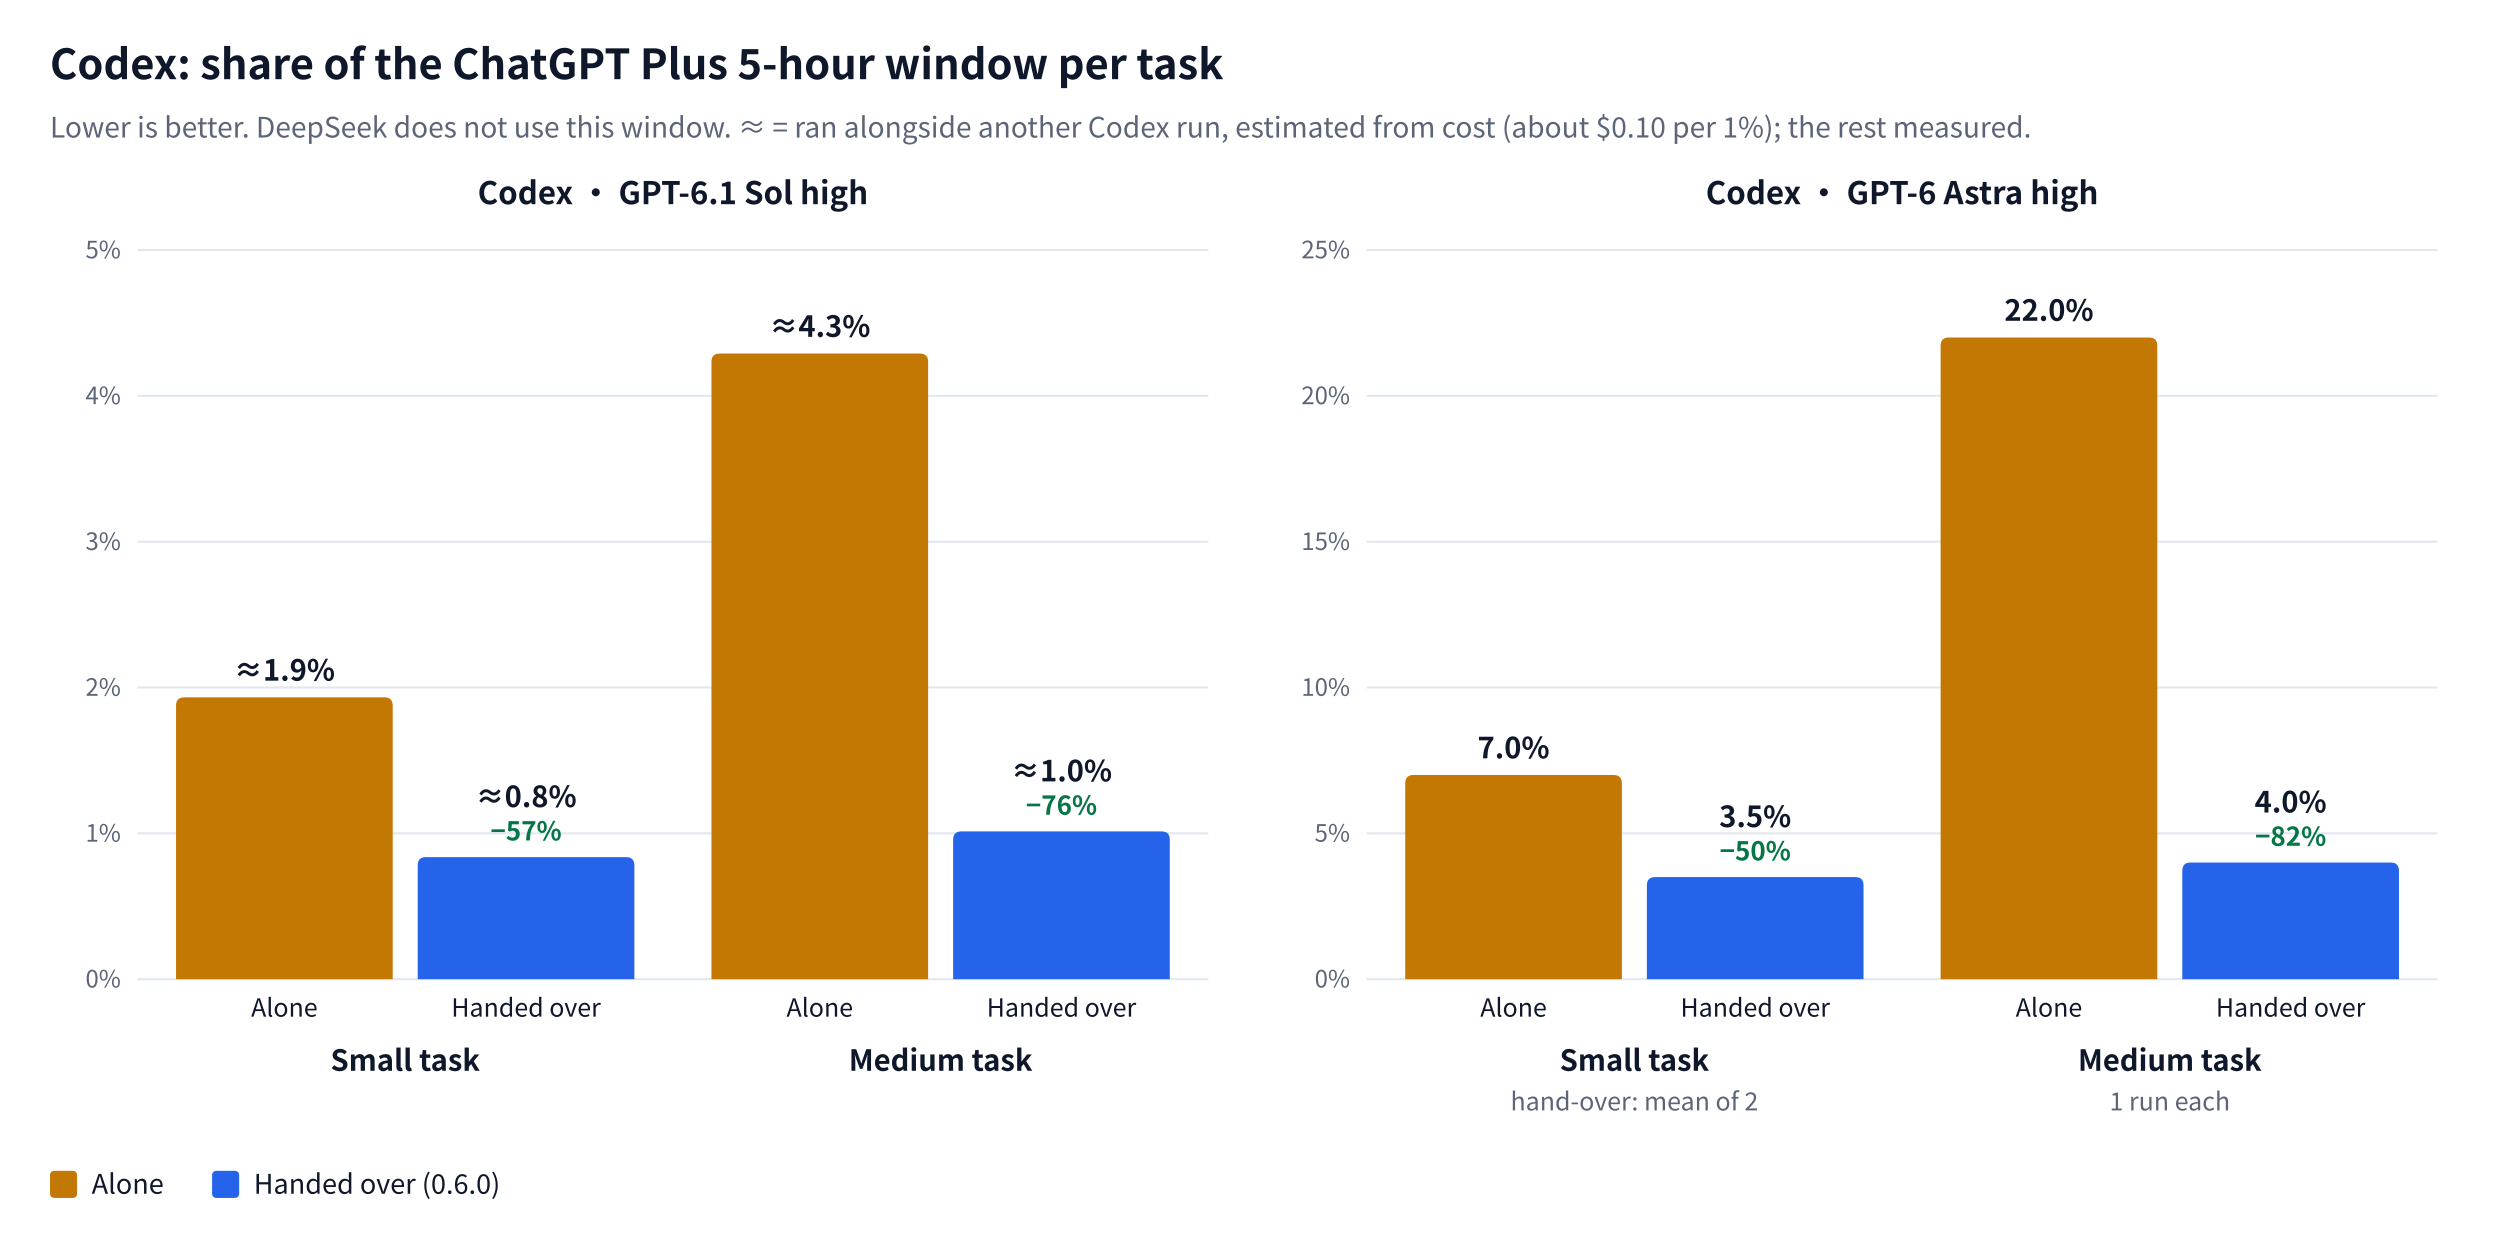
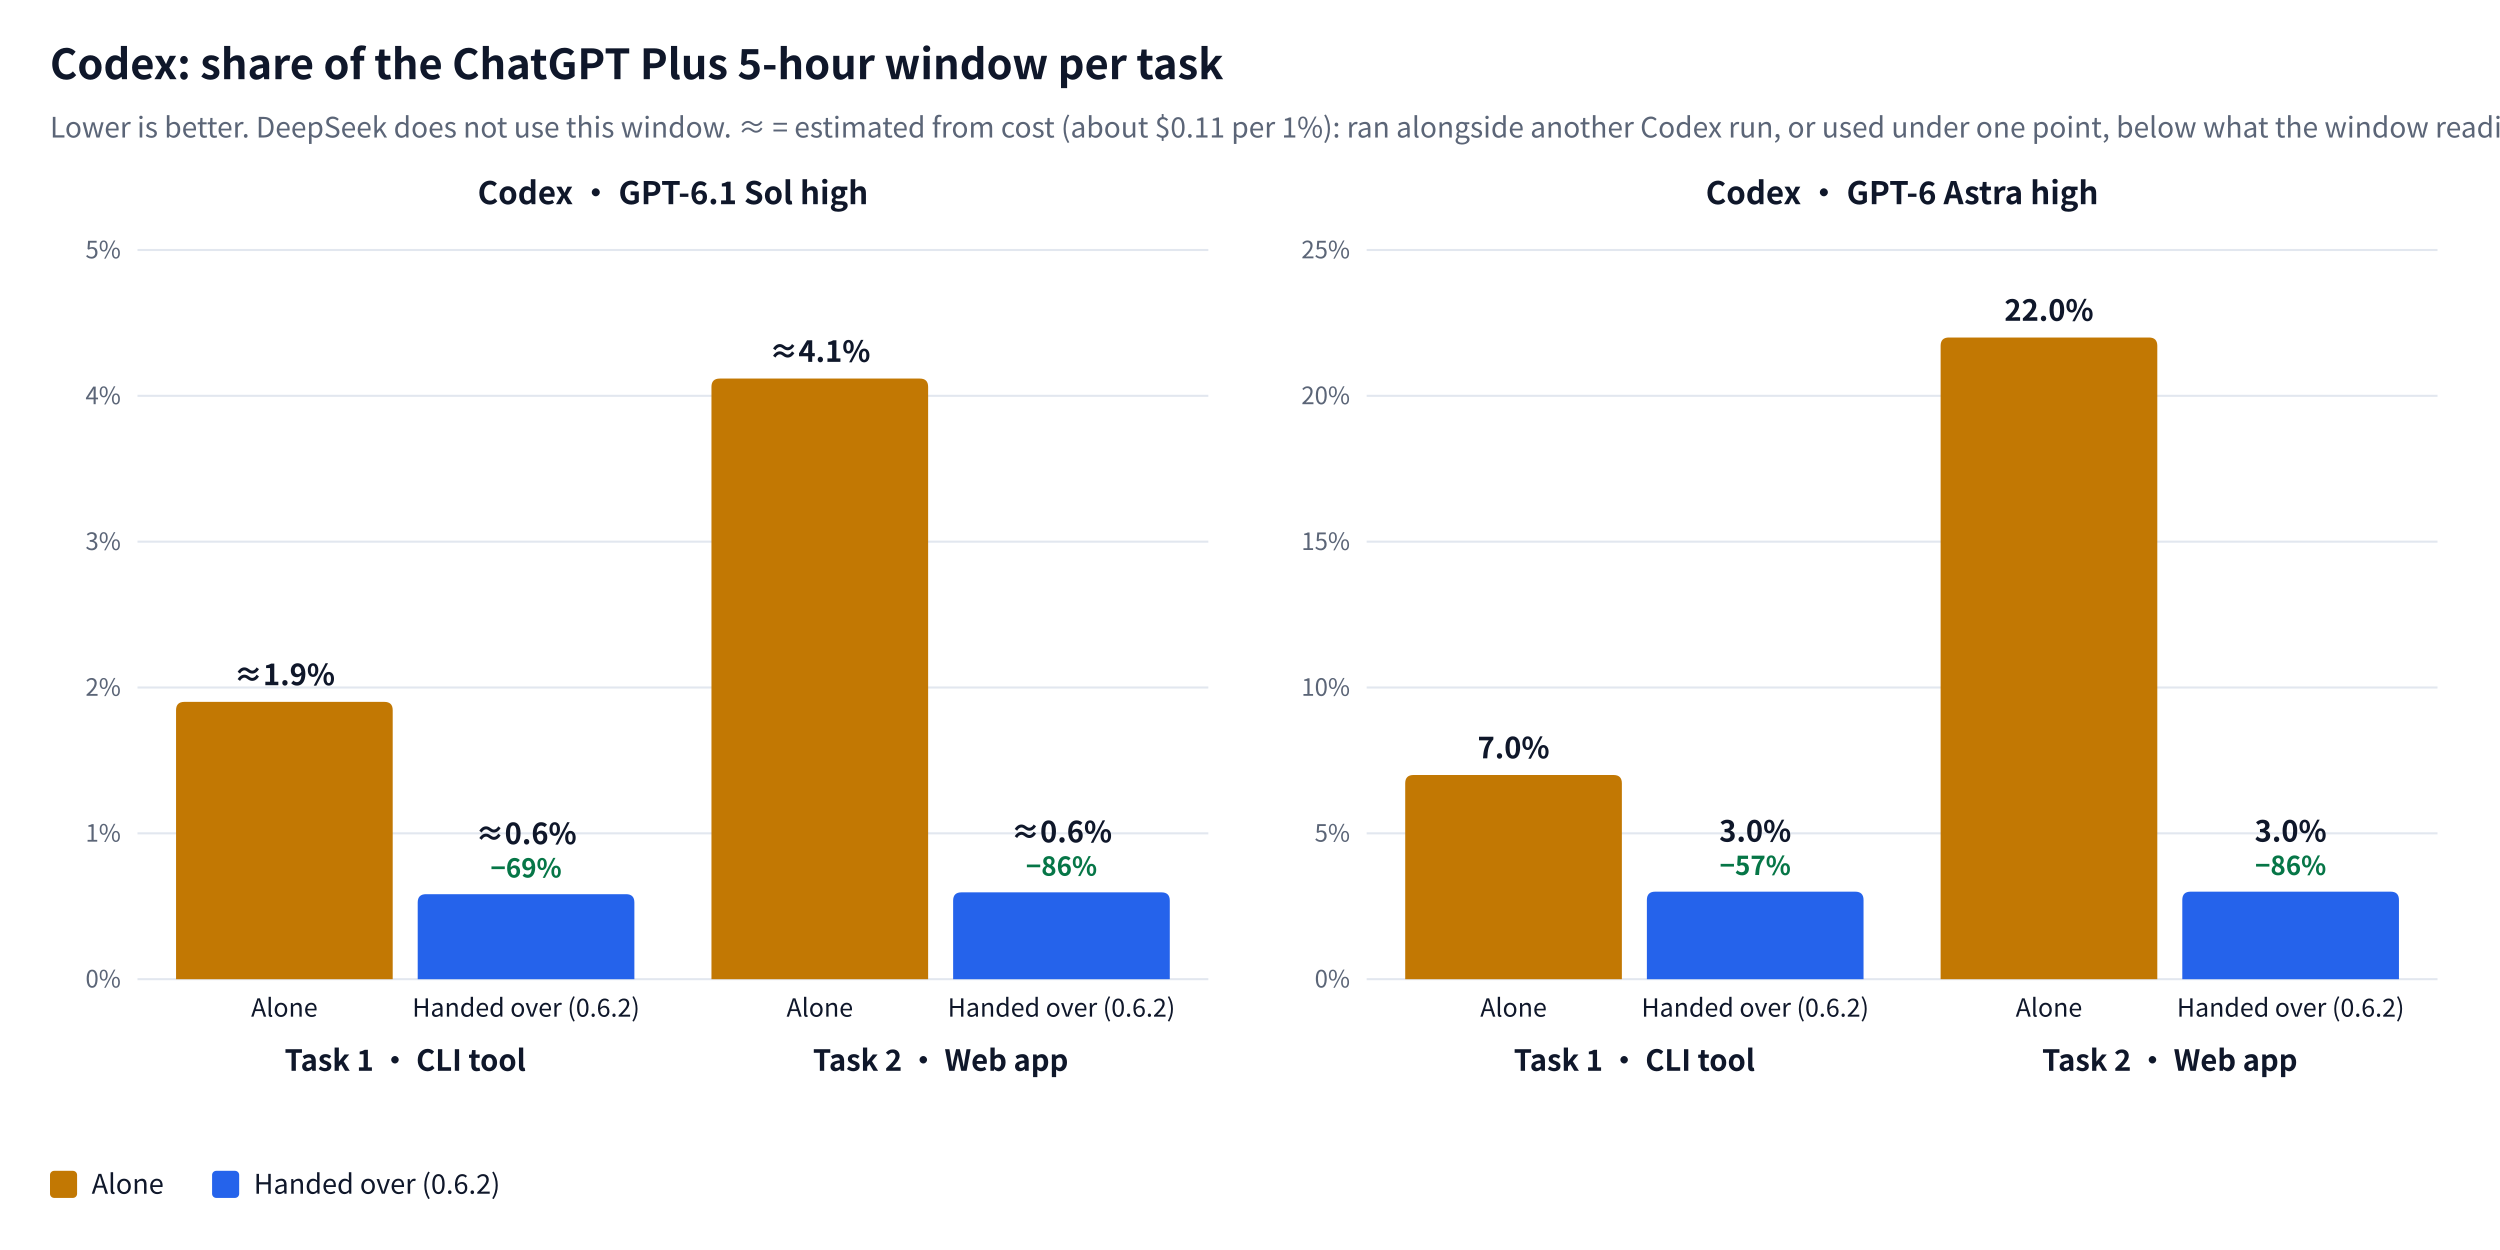
<svg xmlns="http://www.w3.org/2000/svg" width="1200" height="600" viewBox="0 0 1200 600" font-family="-apple-system, 'Segoe UI', 'PingFang SC', 'Noto Sans CJK SC', Helvetica, Arial, sans-serif">
  <rect width="1200" height="600" fill="#FFFFFF" />
  <text x="24" y="38" font-size="20" font-weight="600" fill="#0F172A">Codex: share of the ChatGPT Plus 5-hour window per task</text>
-   <text x="24" y="66" font-size="13.5" fill="#5B6577">Lower is better. DeepSeek does not use this window. ≈ = ran alongside another Codex run, estimated from cost (about $0.10 per 1%); the rest measured.</text>
+   <text x="24" y="66" font-size="13.5" fill="#5B6577">Lower is better. DeepSeek does not use this window. ≈ = estimated from cost (about $0.11 per 1%): ran alongside another Codex run, or used under one point, below what the window reading shows; the rest measured.</text>
  <text x="323" y="98" font-size="15" font-weight="600" fill="#0F172A" text-anchor="middle">Codex · GPT-6.1 Sol high</text>
  <line x1="66" x2="580" y1="470" y2="470" stroke="#E2E7EF" />
  <text x="58" y="474" font-size="11.5" fill="#5B6577" text-anchor="end">0%</text>
  <line x1="66" x2="580" y1="400" y2="400" stroke="#E2E7EF" />
  <text x="58" y="404" font-size="11.5" fill="#5B6577" text-anchor="end">1%</text>
  <line x1="66" x2="580" y1="330" y2="330" stroke="#E2E7EF" />
  <text x="58" y="334" font-size="11.5" fill="#5B6577" text-anchor="end">2%</text>
  <line x1="66" x2="580" y1="260" y2="260" stroke="#E2E7EF" />
  <text x="58" y="264" font-size="11.5" fill="#5B6577" text-anchor="end">3%</text>
  <line x1="66" x2="580" y1="190" y2="190" stroke="#E2E7EF" />
  <text x="58" y="194" font-size="11.5" fill="#5B6577" text-anchor="end">4%</text>
  <line x1="66" x2="580" y1="120" y2="120" stroke="#E2E7EF" />
  <text x="58" y="124" font-size="11.5" fill="#5B6577" text-anchor="end">5%</text>
-   <path d="M84.5,470 V338.717 Q84.5,334.717 88.5,334.717 H184.5 Q188.5,334.717 188.5,338.717 V470 Z" fill="#C27803" />
-   <text x="136.5" y="326.717" font-size="14" font-weight="600" fill="#0F172A" text-anchor="middle">≈1.9%</text>
+   <path d="M84.5,470 V340.904 Q84.5,336.904 88.5,336.904 H184.5 Q188.5,336.904 188.5,340.904 V470 Z" fill="#C27803" />
+   <text x="136.5" y="328.904" font-size="14" font-weight="600" fill="#0F172A" text-anchor="middle">≈1.9%</text>
  <text x="136.5" y="488" font-size="12" fill="#0F172A" text-anchor="middle">Alone</text>
-   <path d="M200.5,470 V415.409 Q200.5,411.409 204.5,411.409 H300.5 Q304.5,411.409 304.5,415.409 V470 Z" fill="#2563EB" />
-   <text x="252.5" y="387.409" font-size="14" font-weight="600" fill="#0F172A" text-anchor="middle">≈0.8%</text>
-   <text x="252.5" y="488" font-size="12" fill="#0F172A" text-anchor="middle">Handed over</text>
-   <text x="252.5" y="403.409" font-size="12.5" font-weight="600" fill="#067647" text-anchor="middle">−57%</text>
-   <text x="194.5" y="514" font-size="14" font-weight="600" fill="#0F172A" text-anchor="middle">Small task</text>
-   <path d="M341.5,470 V173.705 Q341.5,169.705 345.5,169.705 H441.5 Q445.5,169.705 445.5,173.705 V470 Z" fill="#C27803" />
-   <text x="393.5" y="161.705" font-size="14" font-weight="600" fill="#0F172A" text-anchor="middle">≈4.3%</text>
+   <path d="M200.5,470 V433.203 Q200.5,429.203 204.5,429.203 H300.5 Q304.5,429.203 304.5,433.203 V470 Z" fill="#2563EB" />
+   <text x="252.5" y="405.203" font-size="14" font-weight="600" fill="#0F172A" text-anchor="middle">≈0.6%</text>
+   <text x="252.5" y="488" font-size="12" fill="#0F172A" text-anchor="middle">Handed over (0.6.2)</text>
+   <text x="252.5" y="421.203" font-size="12.5" font-weight="600" fill="#067647" text-anchor="middle">−69%</text>
+   <text x="194.5" y="514" font-size="14" font-weight="600" fill="#0F172A" text-anchor="middle">Task 1 · CLI tool</text>
+   <path d="M341.5,470 V185.712 Q341.5,181.712 345.5,181.712 H441.5 Q445.5,181.712 445.5,185.712 V470 Z" fill="#C27803" />
+   <text x="393.5" y="173.712" font-size="14" font-weight="600" fill="#0F172A" text-anchor="middle">≈4.1%</text>
  <text x="393.5" y="488" font-size="12" fill="#0F172A" text-anchor="middle">Alone</text>
-   <path d="M457.5,470 V403.067 Q457.5,399.067 461.5,399.067 H557.5 Q561.5,399.067 561.5,403.067 V470 Z" fill="#2563EB" />
-   <text x="509.5" y="375.067" font-size="14" font-weight="600" fill="#0F172A" text-anchor="middle">≈1.0%</text>
-   <text x="509.5" y="488" font-size="12" fill="#0F172A" text-anchor="middle">Handed over</text>
-   <text x="509.5" y="391.067" font-size="12.5" font-weight="600" fill="#067647" text-anchor="middle">−76%</text>
-   <text x="451.5" y="514" font-size="14" font-weight="600" fill="#0F172A" text-anchor="middle">Medium task</text>
+   <path d="M457.5,470 V432.327 Q457.5,428.327 461.5,428.327 H557.5 Q561.5,428.327 561.5,432.327 V470 Z" fill="#2563EB" />
+   <text x="509.5" y="404.327" font-size="14" font-weight="600" fill="#0F172A" text-anchor="middle">≈0.6%</text>
+   <text x="509.5" y="488" font-size="12" fill="#0F172A" text-anchor="middle">Handed over (0.6.2)</text>
+   <text x="509.5" y="420.327" font-size="12.5" font-weight="600" fill="#067647" text-anchor="middle">−86%</text>
+   <text x="451.5" y="514" font-size="14" font-weight="600" fill="#0F172A" text-anchor="middle">Task 2 · Web app</text>
  <text x="913" y="98" font-size="15" font-weight="600" fill="#0F172A" text-anchor="middle">Codex · GPT-6 Astra high</text>
  <line x1="656" x2="1170" y1="470" y2="470" stroke="#E2E7EF" />
  <text x="648" y="474" font-size="11.5" fill="#5B6577" text-anchor="end">0%</text>
  <line x1="656" x2="1170" y1="400" y2="400" stroke="#E2E7EF" />
  <text x="648" y="404" font-size="11.5" fill="#5B6577" text-anchor="end">5%</text>
  <line x1="656" x2="1170" y1="330" y2="330" stroke="#E2E7EF" />
  <text x="648" y="334" font-size="11.5" fill="#5B6577" text-anchor="end">10%</text>
  <line x1="656" x2="1170" y1="260" y2="260" stroke="#E2E7EF" />
  <text x="648" y="264" font-size="11.5" fill="#5B6577" text-anchor="end">15%</text>
  <line x1="656" x2="1170" y1="190" y2="190" stroke="#E2E7EF" />
  <text x="648" y="194" font-size="11.5" fill="#5B6577" text-anchor="end">20%</text>
  <line x1="656" x2="1170" y1="120" y2="120" stroke="#E2E7EF" />
  <text x="648" y="124" font-size="11.5" fill="#5B6577" text-anchor="end">25%</text>
  <path d="M674.5,470 V376 Q674.5,372 678.5,372 H774.5 Q778.5,372 778.5,376 V470 Z" fill="#C27803" />
  <text x="726.5" y="364" font-size="14" font-weight="600" fill="#0F172A" text-anchor="middle">7.0%</text>
  <text x="726.5" y="488" font-size="12" fill="#0F172A" text-anchor="middle">Alone</text>
-   <path d="M790.5,470 V425 Q790.5,421 794.5,421 H890.5 Q894.5,421 894.5,425 V470 Z" fill="#2563EB" />
-   <text x="842.5" y="397" font-size="14" font-weight="600" fill="#0F172A" text-anchor="middle">3.5%</text>
-   <text x="842.5" y="488" font-size="12" fill="#0F172A" text-anchor="middle">Handed over</text>
-   <text x="842.5" y="413" font-size="12.5" font-weight="600" fill="#067647" text-anchor="middle">−50%</text>
-   <text x="784.5" y="514" font-size="14" font-weight="600" fill="#0F172A" text-anchor="middle">Small task</text>
-   <text x="784.5" y="533" font-size="12" fill="#5B6577" text-anchor="middle">hand-over: mean of 2</text>
+   <path d="M790.5,470 V432 Q790.5,428 794.5,428 H890.5 Q894.5,428 894.5,432 V470 Z" fill="#2563EB" />
+   <text x="842.5" y="404" font-size="14" font-weight="600" fill="#0F172A" text-anchor="middle">3.0%</text>
+   <text x="842.5" y="488" font-size="12" fill="#0F172A" text-anchor="middle">Handed over (0.6.2)</text>
+   <text x="842.5" y="420" font-size="12.5" font-weight="600" fill="#067647" text-anchor="middle">−57%</text>
+   <text x="784.5" y="514" font-size="14" font-weight="600" fill="#0F172A" text-anchor="middle">Task 1 · CLI tool</text>
  <path d="M931.5,470 V166 Q931.5,162 935.5,162 H1031.5 Q1035.5,162 1035.5,166 V470 Z" fill="#C27803" />
  <text x="983.5" y="154" font-size="14" font-weight="600" fill="#0F172A" text-anchor="middle">22.0%</text>
  <text x="983.5" y="488" font-size="12" fill="#0F172A" text-anchor="middle">Alone</text>
-   <path d="M1047.5,470 V418 Q1047.5,414 1051.5,414 H1147.5 Q1151.5,414 1151.5,418 V470 Z" fill="#2563EB" />
-   <text x="1099.5" y="390" font-size="14" font-weight="600" fill="#0F172A" text-anchor="middle">4.0%</text>
-   <text x="1099.5" y="488" font-size="12" fill="#0F172A" text-anchor="middle">Handed over</text>
-   <text x="1099.5" y="406" font-size="12.5" font-weight="600" fill="#067647" text-anchor="middle">−82%</text>
-   <text x="1041.5" y="514" font-size="14" font-weight="600" fill="#0F172A" text-anchor="middle">Medium task</text>
-   <text x="1041.5" y="533" font-size="12" fill="#5B6577" text-anchor="middle">1 run each</text>
+   <path d="M1047.5,470 V432 Q1047.5,428 1051.5,428 H1147.5 Q1151.5,428 1151.5,432 V470 Z" fill="#2563EB" />
+   <text x="1099.5" y="404" font-size="14" font-weight="600" fill="#0F172A" text-anchor="middle">3.0%</text>
+   <text x="1099.5" y="488" font-size="12" fill="#0F172A" text-anchor="middle">Handed over (0.6.2)</text>
+   <text x="1099.5" y="420" font-size="12.5" font-weight="600" fill="#067647" text-anchor="middle">−86%</text>
+   <text x="1041.5" y="514" font-size="14" font-weight="600" fill="#0F172A" text-anchor="middle">Task 2 · Web app</text>
  <rect x="24" y="562" width="13" height="13" rx="2" fill="#C27803" />
  <text x="44" y="573" font-size="13" fill="#0F172A">Alone</text>
  <rect x="101.8" y="562" width="13" height="13" rx="2" fill="#2563EB" />
-   <text x="121.8" y="573" font-size="13" fill="#0F172A">Handed over (0.6.0)</text>
+   <text x="121.8" y="573" font-size="13" fill="#0F172A">Handed over (0.6.2)</text>
</svg>
